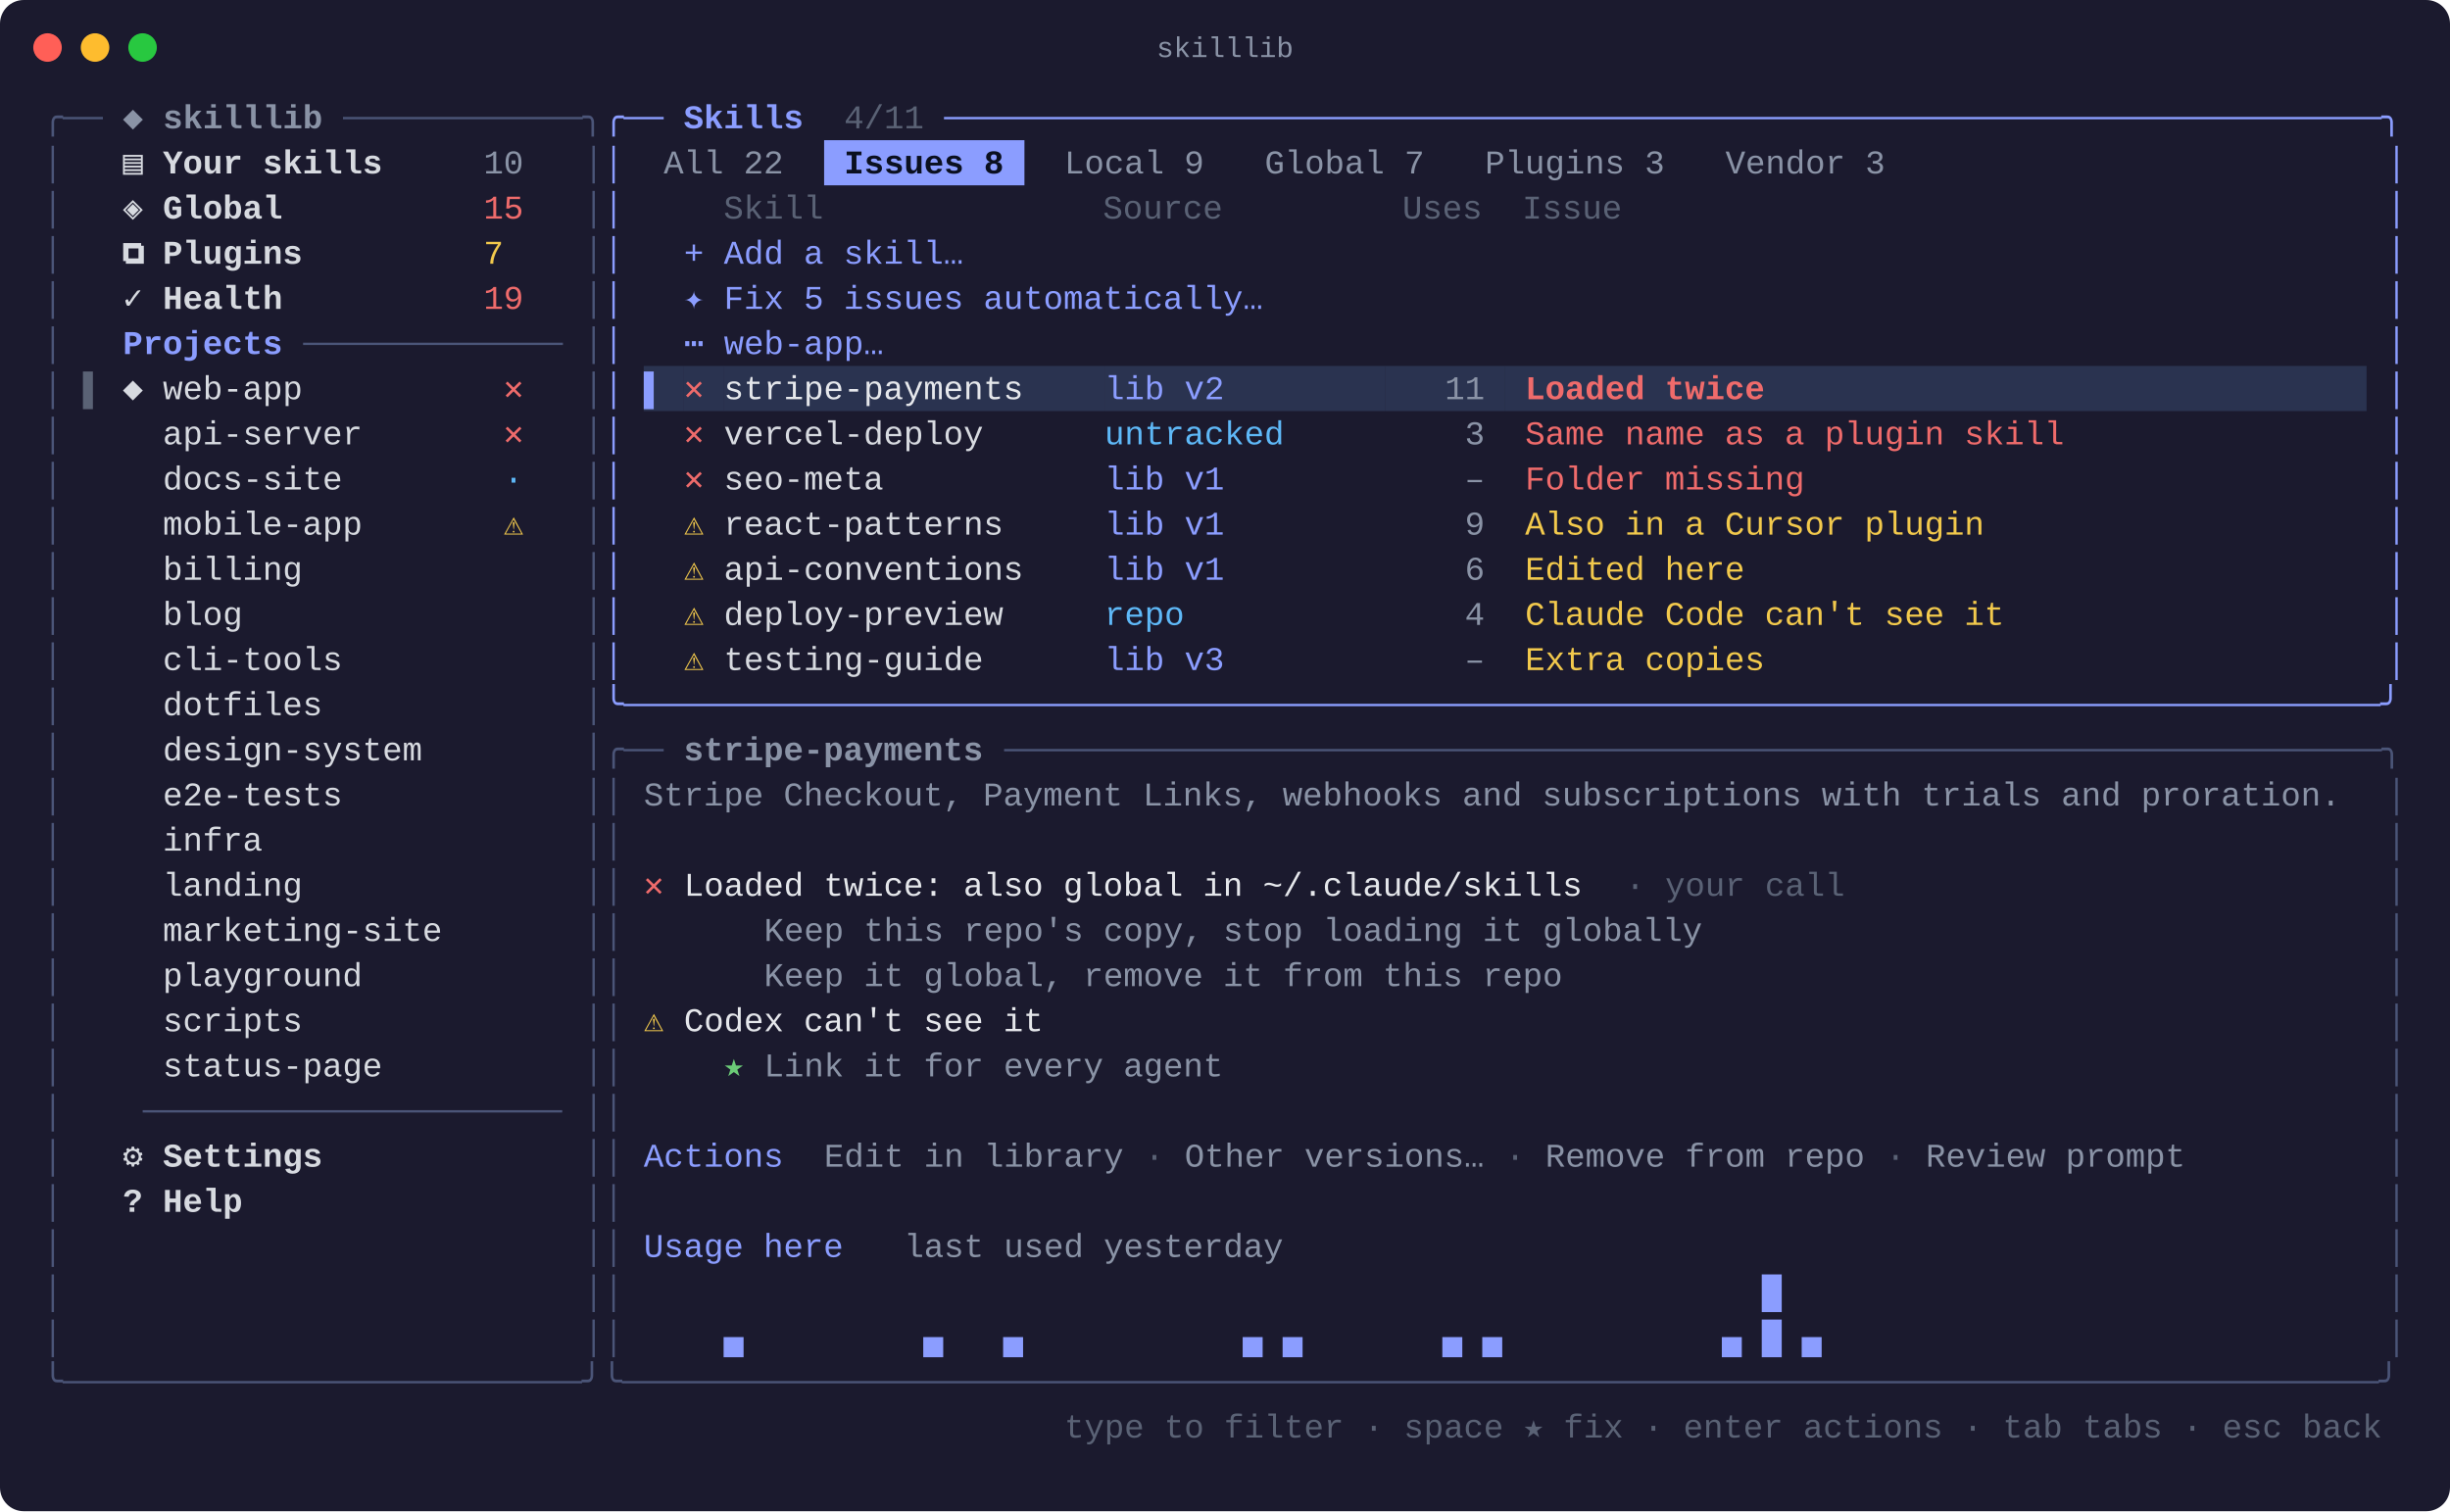
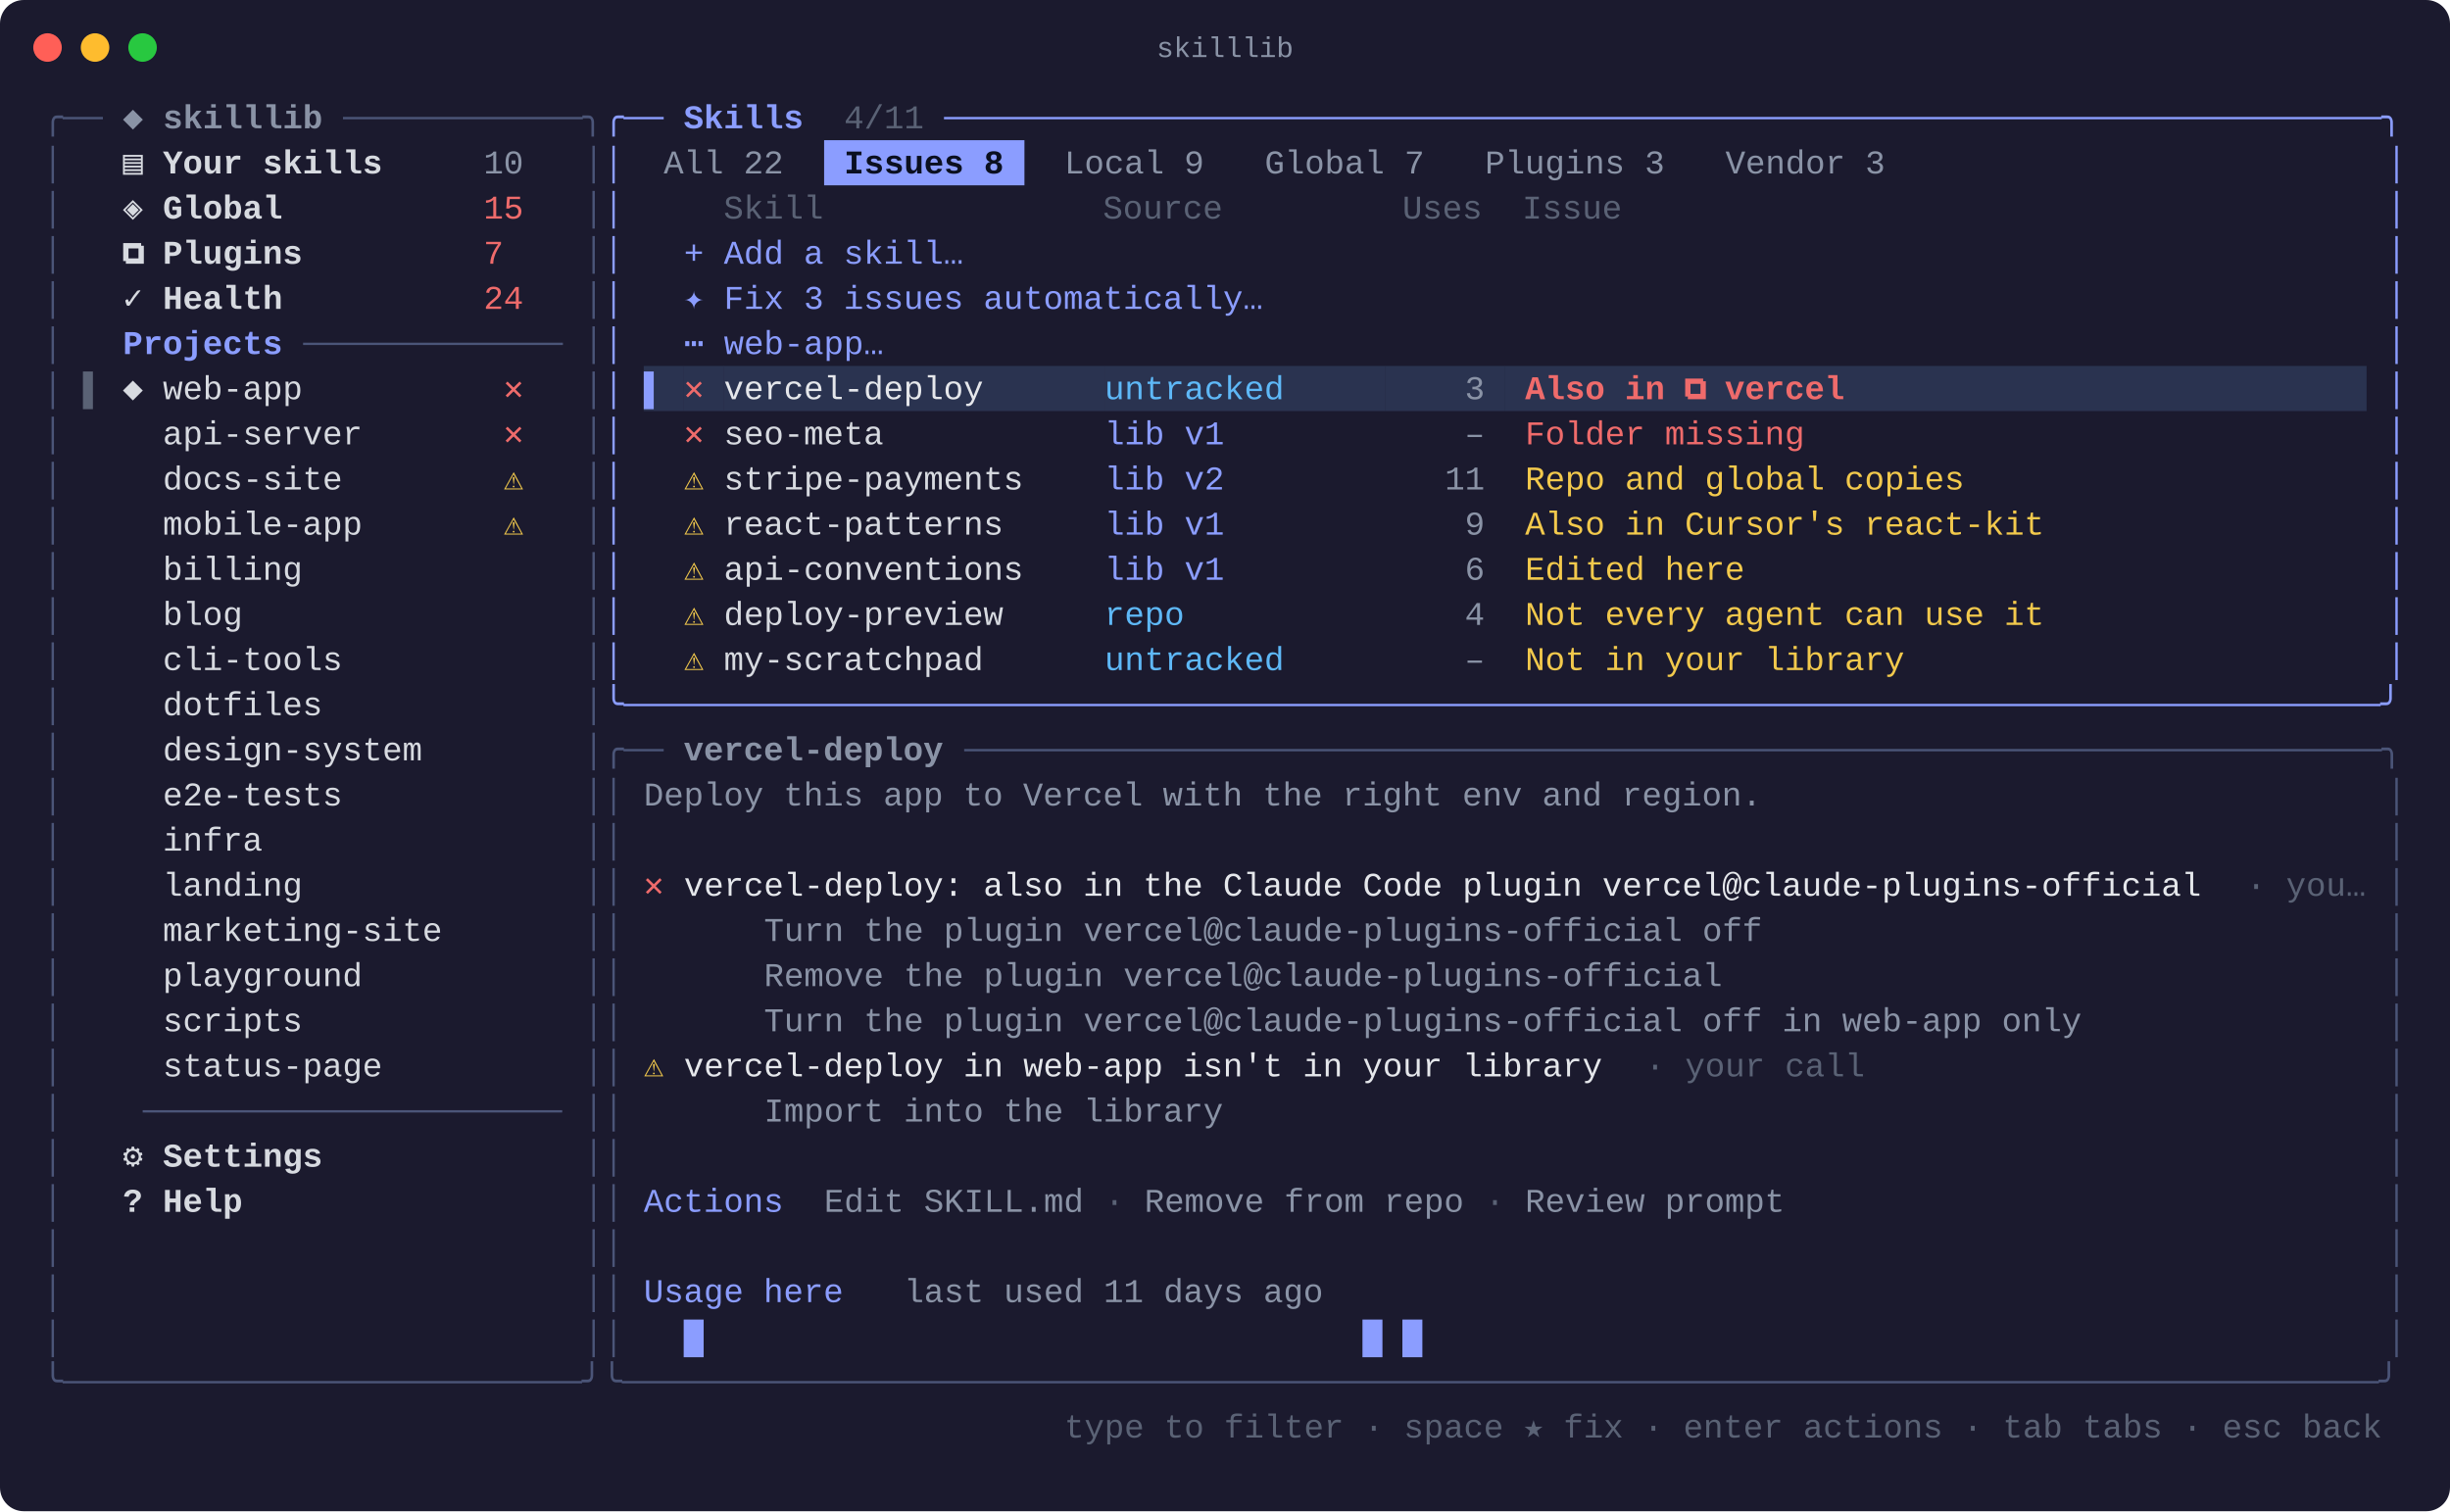
<svg xmlns="http://www.w3.org/2000/svg" width="1031" height="636" viewBox="0 0 1031 636" font-family="SFMono-Regular, Menlo, Consolas, 'Liberation Mono', monospace" font-size="14">
  <rect width="1031" height="636" rx="10" fill="#1b1a2e" />
  <circle cx="20" cy="20" r="6" fill="#ff5f57" />
  <circle cx="40" cy="20" r="6" fill="#febc2e" />
  <circle cx="60" cy="20" r="6" fill="#28c840" />
  <text x="515.5" y="24" fill="#8a93a6" font-size="12" text-anchor="middle">skilllib</text>
  <text x="18.0" y="54.0" fill="#4b5578" xml:space="preserve" textLength="25.3" lengthAdjust="spacingAndGlyphs">╭──</text>
  <text x="43.3" y="54.0" fill="#8a93a6" font-weight="bold" xml:space="preserve" textLength="101.2" lengthAdjust="spacingAndGlyphs"> ◆ skilllib </text>
  <text x="144.4" y="54.0" fill="#4b5578" xml:space="preserve" textLength="109.6" lengthAdjust="spacingAndGlyphs">────────────╮</text>
  <text x="254.0" y="54.0" fill="#8b9dff" xml:space="preserve" textLength="25.3" lengthAdjust="spacingAndGlyphs">╭──</text>
  <text x="279.3" y="54.0" fill="#8b9dff" font-weight="bold" xml:space="preserve" textLength="67.4" lengthAdjust="spacingAndGlyphs"> Skills </text>
  <text x="346.8" y="54.0" fill="#5a6275" xml:space="preserve" textLength="50.6" lengthAdjust="spacingAndGlyphs"> 4/11 </text>
  <text x="397.3" y="54.0" fill="#8b9dff" xml:space="preserve" textLength="615.4" lengthAdjust="spacingAndGlyphs">────────────────────────────────────────────────────────────────────────╮</text>
  <text x="18.0" y="73.0" fill="#4b5578" xml:space="preserve" textLength="8.4" lengthAdjust="spacingAndGlyphs">│</text>
  <text x="51.7" y="73.0" fill="#d7dae0" font-weight="bold" xml:space="preserve" textLength="151.7" lengthAdjust="spacingAndGlyphs">▤ Your skills     </text>
  <text x="203.5" y="73.0" fill="#8a93a6" xml:space="preserve" textLength="33.7" lengthAdjust="spacingAndGlyphs">10  </text>
  <text x="245.6" y="73.0" fill="#4b5578" xml:space="preserve" textLength="8.4" lengthAdjust="spacingAndGlyphs">│</text>
  <text x="254.0" y="73.0" fill="#8b9dff" xml:space="preserve" textLength="8.4" lengthAdjust="spacingAndGlyphs">│</text>
  <text x="270.9" y="73.0" fill="#8a93a6" xml:space="preserve" textLength="67.4" lengthAdjust="spacingAndGlyphs"> All 22 </text>
  <rect x="346.8" y="59.0" width="84.3" height="19" fill="#8b9dff" />
  <text x="346.8" y="73.0" fill="#0b1020" font-weight="bold" xml:space="preserve" textLength="84.3" lengthAdjust="spacingAndGlyphs"> Issues 8 </text>
  <text x="439.5" y="73.0" fill="#8a93a6" xml:space="preserve" textLength="75.9" lengthAdjust="spacingAndGlyphs"> Local 9 </text>
  <text x="523.8" y="73.0" fill="#8a93a6" xml:space="preserve" textLength="84.3" lengthAdjust="spacingAndGlyphs"> Global 7 </text>
  <text x="616.5" y="73.0" fill="#8a93a6" xml:space="preserve" textLength="92.7" lengthAdjust="spacingAndGlyphs"> Plugins 3 </text>
  <text x="717.7" y="73.0" fill="#8a93a6" xml:space="preserve" textLength="84.3" lengthAdjust="spacingAndGlyphs"> Vendor 3 </text>
  <text x="1004.3" y="73.0" fill="#8b9dff" xml:space="preserve" textLength="8.4" lengthAdjust="spacingAndGlyphs">│</text>
  <text x="18.0" y="92.0" fill="#4b5578" xml:space="preserve" textLength="8.4" lengthAdjust="spacingAndGlyphs">│</text>
  <text x="51.7" y="92.0" fill="#d7dae0" font-weight="bold" xml:space="preserve" textLength="151.7" lengthAdjust="spacingAndGlyphs">◈ Global          </text>
  <text x="203.5" y="92.0" fill="#ef6b6b" xml:space="preserve" textLength="33.7" lengthAdjust="spacingAndGlyphs">15  </text>
  <text x="245.6" y="92.0" fill="#4b5578" xml:space="preserve" textLength="8.4" lengthAdjust="spacingAndGlyphs">│</text>
  <text x="254.0" y="92.0" fill="#8b9dff" xml:space="preserve" textLength="8.4" lengthAdjust="spacingAndGlyphs">│</text>
  <text x="270.9" y="92.0" fill="#5a6275" xml:space="preserve" textLength="725.0" lengthAdjust="spacingAndGlyphs">    Skill              Source         Uses  Issue                                     </text>
  <text x="1004.3" y="92.0" fill="#8b9dff" xml:space="preserve" textLength="8.4" lengthAdjust="spacingAndGlyphs">│</text>
  <text x="18.0" y="111.0" fill="#4b5578" xml:space="preserve" textLength="8.4" lengthAdjust="spacingAndGlyphs">│</text>
  <text x="51.7" y="111.0" fill="#d7dae0" font-weight="bold" xml:space="preserve" textLength="151.7" lengthAdjust="spacingAndGlyphs">⧉ Plugins         </text>
-   <text x="203.5" y="111.0" fill="#f2c94c" xml:space="preserve" textLength="33.7" lengthAdjust="spacingAndGlyphs">7   </text>
+   <text x="203.5" y="111.0" fill="#ef6b6b" xml:space="preserve" textLength="33.7" lengthAdjust="spacingAndGlyphs">7   </text>
  <text x="245.6" y="111.0" fill="#4b5578" xml:space="preserve" textLength="8.4" lengthAdjust="spacingAndGlyphs">│</text>
  <text x="254.0" y="111.0" fill="#8b9dff" xml:space="preserve" textLength="8.4" lengthAdjust="spacingAndGlyphs">│</text>
  <text x="287.8" y="111.0" fill="#8b9dff" xml:space="preserve" textLength="708.1" lengthAdjust="spacingAndGlyphs">+ Add a skill…                                                                      </text>
  <text x="1004.3" y="111.0" fill="#8b9dff" xml:space="preserve" textLength="8.4" lengthAdjust="spacingAndGlyphs">│</text>
  <text x="18.0" y="130.0" fill="#4b5578" xml:space="preserve" textLength="8.4" lengthAdjust="spacingAndGlyphs">│</text>
  <text x="51.7" y="130.0" fill="#d7dae0" font-weight="bold" xml:space="preserve" textLength="151.7" lengthAdjust="spacingAndGlyphs">✓ Health          </text>
-   <text x="203.5" y="130.0" fill="#ef6b6b" xml:space="preserve" textLength="33.7" lengthAdjust="spacingAndGlyphs">19  </text>
+   <text x="203.5" y="130.0" fill="#ef6b6b" xml:space="preserve" textLength="33.7" lengthAdjust="spacingAndGlyphs">24  </text>
  <text x="245.6" y="130.0" fill="#4b5578" xml:space="preserve" textLength="8.4" lengthAdjust="spacingAndGlyphs">│</text>
  <text x="254.0" y="130.0" fill="#8b9dff" xml:space="preserve" textLength="8.4" lengthAdjust="spacingAndGlyphs">│</text>
-   <text x="287.8" y="130.0" fill="#8b9dff" xml:space="preserve" textLength="708.1" lengthAdjust="spacingAndGlyphs">✦ Fix 5 issues automatically…                                                       </text>
+   <text x="287.8" y="130.0" fill="#8b9dff" xml:space="preserve" textLength="708.1" lengthAdjust="spacingAndGlyphs">✦ Fix 3 issues automatically…                                                       </text>
  <text x="1004.3" y="130.0" fill="#8b9dff" xml:space="preserve" textLength="8.4" lengthAdjust="spacingAndGlyphs">│</text>
  <text x="18.0" y="149.0" fill="#4b5578" xml:space="preserve" textLength="8.4" lengthAdjust="spacingAndGlyphs">│</text>
  <text x="34.9" y="149.0" fill="#8b9dff" font-weight="bold" xml:space="preserve" textLength="92.7" lengthAdjust="spacingAndGlyphs">  Projects </text>
  <text x="127.6" y="149.0" fill="#4b5578" xml:space="preserve" textLength="109.6" lengthAdjust="spacingAndGlyphs">─────────────</text>
  <text x="245.6" y="149.0" fill="#4b5578" xml:space="preserve" textLength="8.4" lengthAdjust="spacingAndGlyphs">│</text>
  <text x="254.0" y="149.0" fill="#8b9dff" xml:space="preserve" textLength="8.4" lengthAdjust="spacingAndGlyphs">│</text>
  <text x="287.8" y="149.0" fill="#8b9dff" xml:space="preserve" textLength="708.1" lengthAdjust="spacingAndGlyphs">⋯ web-app…                                                                          </text>
  <text x="1004.3" y="149.0" fill="#8b9dff" xml:space="preserve" textLength="8.4" lengthAdjust="spacingAndGlyphs">│</text>
  <text x="18.0" y="168.0" fill="#4b5578" xml:space="preserve" textLength="8.4" lengthAdjust="spacingAndGlyphs">│</text>
  <text x="34.9" y="168.0" fill="#5a6275" xml:space="preserve" textLength="16.9" lengthAdjust="spacingAndGlyphs">▌ </text>
  <text x="51.7" y="168.0" fill="#d7dae0" xml:space="preserve" textLength="160.2" lengthAdjust="spacingAndGlyphs">◆ web-app          </text>
  <text x="211.9" y="168.0" fill="#ef6b6b" xml:space="preserve" textLength="25.3" lengthAdjust="spacingAndGlyphs">✕  </text>
  <text x="245.6" y="168.0" fill="#4b5578" xml:space="preserve" textLength="8.4" lengthAdjust="spacingAndGlyphs">│</text>
  <text x="254.0" y="168.0" fill="#8b9dff" xml:space="preserve" textLength="8.4" lengthAdjust="spacingAndGlyphs">│</text>
  <rect x="270.9" y="154.0" width="16.9" height="19" fill="#2a3350" />
  <text x="270.9" y="168.0" fill="#8b9dff" xml:space="preserve" textLength="16.9" lengthAdjust="spacingAndGlyphs">▌ </text>
  <rect x="287.8" y="154.0" width="16.9" height="19" fill="#2a3350" />
  <text x="287.8" y="168.0" fill="#ef6b6b" xml:space="preserve" textLength="16.9" lengthAdjust="spacingAndGlyphs">✕ </text>
  <rect x="304.6" y="154.0" width="160.2" height="19" fill="#2a3350" />
-   <text x="304.6" y="168.0" fill="#e5e7eb" xml:space="preserve" textLength="160.2" lengthAdjust="spacingAndGlyphs">stripe-payments    </text>
+   <text x="304.6" y="168.0" fill="#e5e7eb" xml:space="preserve" textLength="160.2" lengthAdjust="spacingAndGlyphs">vercel-deploy      </text>
  <rect x="464.8" y="154.0" width="118.0" height="19" fill="#2a3350" />
-   <text x="464.8" y="168.0" fill="#8b9dff" xml:space="preserve" textLength="118.0" lengthAdjust="spacingAndGlyphs">lib v2        </text>
+   <text x="464.8" y="168.0" fill="#5eb8f7" xml:space="preserve" textLength="118.0" lengthAdjust="spacingAndGlyphs">untracked     </text>
  <rect x="582.8" y="154.0" width="50.6" height="19" fill="#2a3350" />
-   <text x="582.8" y="168.0" fill="#8a93a6" xml:space="preserve" textLength="50.6" lengthAdjust="spacingAndGlyphs">   11 </text>
+   <text x="582.8" y="168.0" fill="#8a93a6" xml:space="preserve" textLength="50.6" lengthAdjust="spacingAndGlyphs">    3 </text>
  <rect x="633.4" y="154.0" width="362.5" height="19" fill="#2a3350" />
-   <text x="633.4" y="168.0" fill="#ef6b6b" font-weight="bold" xml:space="preserve" textLength="362.5" lengthAdjust="spacingAndGlyphs"> Loaded twice                              </text>
+   <text x="633.4" y="168.0" fill="#ef6b6b" font-weight="bold" xml:space="preserve" textLength="362.5" lengthAdjust="spacingAndGlyphs"> Also in ⧉ vercel                          </text>
  <text x="1004.3" y="168.0" fill="#8b9dff" xml:space="preserve" textLength="8.4" lengthAdjust="spacingAndGlyphs">│</text>
  <text x="18.0" y="187.0" fill="#4b5578" xml:space="preserve" textLength="8.4" lengthAdjust="spacingAndGlyphs">│</text>
  <text x="51.7" y="187.0" fill="#d7dae0" xml:space="preserve" textLength="160.2" lengthAdjust="spacingAndGlyphs">  api-server       </text>
  <text x="211.9" y="187.0" fill="#ef6b6b" xml:space="preserve" textLength="25.3" lengthAdjust="spacingAndGlyphs">✕  </text>
  <text x="245.6" y="187.0" fill="#4b5578" xml:space="preserve" textLength="8.4" lengthAdjust="spacingAndGlyphs">│</text>
  <text x="254.0" y="187.0" fill="#8b9dff" xml:space="preserve" textLength="8.4" lengthAdjust="spacingAndGlyphs">│</text>
  <text x="287.8" y="187.0" fill="#ef6b6b" xml:space="preserve" textLength="16.9" lengthAdjust="spacingAndGlyphs">✕ </text>
-   <text x="304.6" y="187.0" fill="#d7dae0" xml:space="preserve" textLength="160.2" lengthAdjust="spacingAndGlyphs">vercel-deploy      </text>
-   <text x="464.8" y="187.0" fill="#5eb8f7" xml:space="preserve" textLength="118.0" lengthAdjust="spacingAndGlyphs">untracked     </text>
-   <text x="582.8" y="187.0" fill="#8a93a6" xml:space="preserve" textLength="50.6" lengthAdjust="spacingAndGlyphs">    3 </text>
-   <text x="633.4" y="187.0" fill="#ef6b6b" xml:space="preserve" textLength="362.5" lengthAdjust="spacingAndGlyphs"> Same name as a plugin skill               </text>
+   <text x="304.6" y="187.0" fill="#d7dae0" xml:space="preserve" textLength="160.2" lengthAdjust="spacingAndGlyphs">seo-meta           </text>
+   <text x="464.8" y="187.0" fill="#8b9dff" xml:space="preserve" textLength="118.0" lengthAdjust="spacingAndGlyphs">lib v1        </text>
+   <text x="582.8" y="187.0" fill="#8a93a6" xml:space="preserve" textLength="50.6" lengthAdjust="spacingAndGlyphs">    – </text>
+   <text x="633.4" y="187.0" fill="#ef6b6b" xml:space="preserve" textLength="362.5" lengthAdjust="spacingAndGlyphs"> Folder missing                            </text>
  <text x="1004.3" y="187.0" fill="#8b9dff" xml:space="preserve" textLength="8.4" lengthAdjust="spacingAndGlyphs">│</text>
  <text x="18.0" y="206.0" fill="#4b5578" xml:space="preserve" textLength="8.4" lengthAdjust="spacingAndGlyphs">│</text>
  <text x="51.7" y="206.0" fill="#d7dae0" xml:space="preserve" textLength="160.2" lengthAdjust="spacingAndGlyphs">  docs-site        </text>
-   <text x="211.9" y="206.0" fill="#5eb8f7" xml:space="preserve" textLength="25.3" lengthAdjust="spacingAndGlyphs">·  </text>
+   <text x="211.9" y="206.0" fill="#f2c94c" xml:space="preserve" textLength="25.3" lengthAdjust="spacingAndGlyphs">⚠  </text>
  <text x="245.6" y="206.0" fill="#4b5578" xml:space="preserve" textLength="8.4" lengthAdjust="spacingAndGlyphs">│</text>
  <text x="254.0" y="206.0" fill="#8b9dff" xml:space="preserve" textLength="8.4" lengthAdjust="spacingAndGlyphs">│</text>
-   <text x="287.8" y="206.0" fill="#ef6b6b" xml:space="preserve" textLength="16.9" lengthAdjust="spacingAndGlyphs">✕ </text>
-   <text x="304.6" y="206.0" fill="#d7dae0" xml:space="preserve" textLength="160.2" lengthAdjust="spacingAndGlyphs">seo-meta           </text>
-   <text x="464.8" y="206.0" fill="#8b9dff" xml:space="preserve" textLength="118.0" lengthAdjust="spacingAndGlyphs">lib v1        </text>
-   <text x="582.8" y="206.0" fill="#8a93a6" xml:space="preserve" textLength="50.6" lengthAdjust="spacingAndGlyphs">    – </text>
-   <text x="633.4" y="206.0" fill="#ef6b6b" xml:space="preserve" textLength="362.5" lengthAdjust="spacingAndGlyphs"> Folder missing                            </text>
+   <text x="287.8" y="206.0" fill="#f2c94c" xml:space="preserve" textLength="16.9" lengthAdjust="spacingAndGlyphs">⚠ </text>
+   <text x="304.6" y="206.0" fill="#d7dae0" xml:space="preserve" textLength="160.2" lengthAdjust="spacingAndGlyphs">stripe-payments    </text>
+   <text x="464.8" y="206.0" fill="#8b9dff" xml:space="preserve" textLength="118.0" lengthAdjust="spacingAndGlyphs">lib v2        </text>
+   <text x="582.8" y="206.0" fill="#8a93a6" xml:space="preserve" textLength="50.6" lengthAdjust="spacingAndGlyphs">   11 </text>
+   <text x="633.4" y="206.0" fill="#f2c94c" xml:space="preserve" textLength="362.5" lengthAdjust="spacingAndGlyphs"> Repo and global copies                    </text>
  <text x="1004.3" y="206.0" fill="#8b9dff" xml:space="preserve" textLength="8.4" lengthAdjust="spacingAndGlyphs">│</text>
  <text x="18.0" y="225.0" fill="#4b5578" xml:space="preserve" textLength="8.4" lengthAdjust="spacingAndGlyphs">│</text>
  <text x="51.7" y="225.0" fill="#d7dae0" xml:space="preserve" textLength="160.2" lengthAdjust="spacingAndGlyphs">  mobile-app       </text>
  <text x="211.9" y="225.0" fill="#f2c94c" xml:space="preserve" textLength="25.3" lengthAdjust="spacingAndGlyphs">⚠  </text>
  <text x="245.6" y="225.0" fill="#4b5578" xml:space="preserve" textLength="8.4" lengthAdjust="spacingAndGlyphs">│</text>
  <text x="254.0" y="225.0" fill="#8b9dff" xml:space="preserve" textLength="8.4" lengthAdjust="spacingAndGlyphs">│</text>
  <text x="287.8" y="225.0" fill="#f2c94c" xml:space="preserve" textLength="16.9" lengthAdjust="spacingAndGlyphs">⚠ </text>
  <text x="304.6" y="225.0" fill="#d7dae0" xml:space="preserve" textLength="160.2" lengthAdjust="spacingAndGlyphs">react-patterns     </text>
  <text x="464.8" y="225.0" fill="#8b9dff" xml:space="preserve" textLength="118.0" lengthAdjust="spacingAndGlyphs">lib v1        </text>
  <text x="582.8" y="225.0" fill="#8a93a6" xml:space="preserve" textLength="50.6" lengthAdjust="spacingAndGlyphs">    9 </text>
-   <text x="633.4" y="225.0" fill="#f2c94c" xml:space="preserve" textLength="362.5" lengthAdjust="spacingAndGlyphs"> Also in a Cursor plugin                   </text>
+   <text x="633.4" y="225.0" fill="#f2c94c" xml:space="preserve" textLength="362.5" lengthAdjust="spacingAndGlyphs"> Also in Cursor's react-kit                </text>
  <text x="1004.3" y="225.0" fill="#8b9dff" xml:space="preserve" textLength="8.4" lengthAdjust="spacingAndGlyphs">│</text>
  <text x="18.0" y="244.0" fill="#4b5578" xml:space="preserve" textLength="8.4" lengthAdjust="spacingAndGlyphs">│</text>
  <text x="51.7" y="244.0" fill="#d7dae0" xml:space="preserve" textLength="193.9" lengthAdjust="spacingAndGlyphs">  billing              </text>
  <text x="245.6" y="244.0" fill="#4b5578" xml:space="preserve" textLength="8.4" lengthAdjust="spacingAndGlyphs">│</text>
  <text x="254.0" y="244.0" fill="#8b9dff" xml:space="preserve" textLength="8.4" lengthAdjust="spacingAndGlyphs">│</text>
  <text x="287.8" y="244.0" fill="#f2c94c" xml:space="preserve" textLength="16.9" lengthAdjust="spacingAndGlyphs">⚠ </text>
  <text x="304.6" y="244.0" fill="#d7dae0" xml:space="preserve" textLength="160.2" lengthAdjust="spacingAndGlyphs">api-conventions    </text>
  <text x="464.8" y="244.0" fill="#8b9dff" xml:space="preserve" textLength="118.0" lengthAdjust="spacingAndGlyphs">lib v1        </text>
  <text x="582.8" y="244.0" fill="#8a93a6" xml:space="preserve" textLength="50.6" lengthAdjust="spacingAndGlyphs">    6 </text>
  <text x="633.4" y="244.0" fill="#f2c94c" xml:space="preserve" textLength="362.5" lengthAdjust="spacingAndGlyphs"> Edited here                               </text>
  <text x="1004.3" y="244.0" fill="#8b9dff" xml:space="preserve" textLength="8.4" lengthAdjust="spacingAndGlyphs">│</text>
  <text x="18.0" y="263.0" fill="#4b5578" xml:space="preserve" textLength="8.4" lengthAdjust="spacingAndGlyphs">│</text>
  <text x="51.7" y="263.0" fill="#d7dae0" xml:space="preserve" textLength="193.9" lengthAdjust="spacingAndGlyphs">  blog                 </text>
  <text x="245.6" y="263.0" fill="#4b5578" xml:space="preserve" textLength="8.4" lengthAdjust="spacingAndGlyphs">│</text>
  <text x="254.0" y="263.0" fill="#8b9dff" xml:space="preserve" textLength="8.4" lengthAdjust="spacingAndGlyphs">│</text>
  <text x="287.8" y="263.0" fill="#f2c94c" xml:space="preserve" textLength="16.9" lengthAdjust="spacingAndGlyphs">⚠ </text>
  <text x="304.6" y="263.0" fill="#d7dae0" xml:space="preserve" textLength="160.2" lengthAdjust="spacingAndGlyphs">deploy-preview     </text>
  <text x="464.8" y="263.0" fill="#5eb8f7" xml:space="preserve" textLength="118.0" lengthAdjust="spacingAndGlyphs">repo          </text>
  <text x="582.8" y="263.0" fill="#8a93a6" xml:space="preserve" textLength="50.6" lengthAdjust="spacingAndGlyphs">    4 </text>
-   <text x="633.4" y="263.0" fill="#f2c94c" xml:space="preserve" textLength="362.5" lengthAdjust="spacingAndGlyphs"> Claude Code can't see it                  </text>
+   <text x="633.4" y="263.0" fill="#f2c94c" xml:space="preserve" textLength="362.5" lengthAdjust="spacingAndGlyphs"> Not every agent can use it                </text>
  <text x="1004.3" y="263.0" fill="#8b9dff" xml:space="preserve" textLength="8.4" lengthAdjust="spacingAndGlyphs">│</text>
  <text x="18.0" y="282.0" fill="#4b5578" xml:space="preserve" textLength="8.4" lengthAdjust="spacingAndGlyphs">│</text>
  <text x="51.7" y="282.0" fill="#d7dae0" xml:space="preserve" textLength="193.9" lengthAdjust="spacingAndGlyphs">  cli-tools            </text>
  <text x="245.6" y="282.0" fill="#4b5578" xml:space="preserve" textLength="8.4" lengthAdjust="spacingAndGlyphs">│</text>
  <text x="254.0" y="282.0" fill="#8b9dff" xml:space="preserve" textLength="8.4" lengthAdjust="spacingAndGlyphs">│</text>
  <text x="287.8" y="282.0" fill="#f2c94c" xml:space="preserve" textLength="16.9" lengthAdjust="spacingAndGlyphs">⚠ </text>
-   <text x="304.6" y="282.0" fill="#d7dae0" xml:space="preserve" textLength="160.2" lengthAdjust="spacingAndGlyphs">testing-guide      </text>
-   <text x="464.8" y="282.0" fill="#8b9dff" xml:space="preserve" textLength="118.0" lengthAdjust="spacingAndGlyphs">lib v3        </text>
+   <text x="304.6" y="282.0" fill="#d7dae0" xml:space="preserve" textLength="160.2" lengthAdjust="spacingAndGlyphs">my-scratchpad      </text>
+   <text x="464.8" y="282.0" fill="#5eb8f7" xml:space="preserve" textLength="118.0" lengthAdjust="spacingAndGlyphs">untracked     </text>
  <text x="582.8" y="282.0" fill="#8a93a6" xml:space="preserve" textLength="50.6" lengthAdjust="spacingAndGlyphs">    – </text>
-   <text x="633.4" y="282.0" fill="#f2c94c" xml:space="preserve" textLength="362.5" lengthAdjust="spacingAndGlyphs"> Extra copies                              </text>
+   <text x="633.4" y="282.0" fill="#f2c94c" xml:space="preserve" textLength="362.5" lengthAdjust="spacingAndGlyphs"> Not in your library                       </text>
  <text x="1004.3" y="282.0" fill="#8b9dff" xml:space="preserve" textLength="8.4" lengthAdjust="spacingAndGlyphs">│</text>
  <text x="18.0" y="301.0" fill="#4b5578" xml:space="preserve" textLength="8.4" lengthAdjust="spacingAndGlyphs">│</text>
  <text x="51.7" y="301.0" fill="#d7dae0" xml:space="preserve" textLength="193.9" lengthAdjust="spacingAndGlyphs">  dotfiles             </text>
  <text x="245.6" y="301.0" fill="#4b5578" xml:space="preserve" textLength="8.4" lengthAdjust="spacingAndGlyphs">│</text>
  <text x="254.0" y="301.0" fill="#8b9dff" xml:space="preserve" textLength="758.7" lengthAdjust="spacingAndGlyphs">╰────────────────────────────────────────────────────────────────────────────────────────╯</text>
  <text x="18.0" y="320.0" fill="#4b5578" xml:space="preserve" textLength="8.4" lengthAdjust="spacingAndGlyphs">│</text>
  <text x="51.7" y="320.0" fill="#d7dae0" xml:space="preserve" textLength="193.9" lengthAdjust="spacingAndGlyphs">  design-system        </text>
  <text x="245.6" y="320.0" fill="#4b5578" xml:space="preserve" textLength="33.7" lengthAdjust="spacingAndGlyphs">│╭──</text>
-   <text x="279.3" y="320.0" fill="#8a93a6" font-weight="bold" xml:space="preserve" textLength="143.3" lengthAdjust="spacingAndGlyphs"> stripe-payments </text>
-   <text x="422.6" y="320.0" fill="#4b5578" xml:space="preserve" textLength="590.1" lengthAdjust="spacingAndGlyphs">─────────────────────────────────────────────────────────────────────╮</text>
+   <text x="279.3" y="320.0" fill="#8a93a6" font-weight="bold" xml:space="preserve" textLength="126.4" lengthAdjust="spacingAndGlyphs"> vercel-deploy </text>
+   <text x="405.8" y="320.0" fill="#4b5578" xml:space="preserve" textLength="607.0" lengthAdjust="spacingAndGlyphs">───────────────────────────────────────────────────────────────────────╮</text>
  <text x="18.0" y="339.0" fill="#4b5578" xml:space="preserve" textLength="8.4" lengthAdjust="spacingAndGlyphs">│</text>
  <text x="51.7" y="339.0" fill="#d7dae0" xml:space="preserve" textLength="193.9" lengthAdjust="spacingAndGlyphs">  e2e-tests            </text>
  <text x="245.6" y="339.0" fill="#4b5578" xml:space="preserve" textLength="16.9" lengthAdjust="spacingAndGlyphs">││</text>
-   <text x="270.9" y="339.0" fill="#8a93a6" xml:space="preserve" textLength="716.5" lengthAdjust="spacingAndGlyphs">Stripe Checkout, Payment Links, webhooks and subscriptions with trials and proration.</text>
+   <text x="270.9" y="339.0" fill="#8a93a6" xml:space="preserve" textLength="472.1" lengthAdjust="spacingAndGlyphs">Deploy this app to Vercel with the right env and region.</text>
  <text x="1004.3" y="339.0" fill="#4b5578" xml:space="preserve" textLength="8.4" lengthAdjust="spacingAndGlyphs">│</text>
  <text x="18.0" y="358.0" fill="#4b5578" xml:space="preserve" textLength="8.4" lengthAdjust="spacingAndGlyphs">│</text>
  <text x="51.7" y="358.0" fill="#d7dae0" xml:space="preserve" textLength="193.9" lengthAdjust="spacingAndGlyphs">  infra                </text>
  <text x="245.6" y="358.0" fill="#4b5578" xml:space="preserve" textLength="16.9" lengthAdjust="spacingAndGlyphs">││</text>
  <text x="1004.3" y="358.0" fill="#4b5578" xml:space="preserve" textLength="8.4" lengthAdjust="spacingAndGlyphs">│</text>
  <text x="18.0" y="377.0" fill="#4b5578" xml:space="preserve" textLength="8.4" lengthAdjust="spacingAndGlyphs">│</text>
  <text x="51.7" y="377.0" fill="#d7dae0" xml:space="preserve" textLength="193.9" lengthAdjust="spacingAndGlyphs">  landing              </text>
  <text x="245.6" y="377.0" fill="#4b5578" xml:space="preserve" textLength="16.9" lengthAdjust="spacingAndGlyphs">││</text>
  <text x="270.9" y="377.0" fill="#ef6b6b" xml:space="preserve" textLength="16.9" lengthAdjust="spacingAndGlyphs">✕ </text>
-   <text x="287.8" y="377.0" fill="#e5e7eb" xml:space="preserve" textLength="379.3" lengthAdjust="spacingAndGlyphs">Loaded twice: also global in ~/.claude/skills</text>
-   <text x="667.1" y="377.0" fill="#5a6275" xml:space="preserve" textLength="109.6" lengthAdjust="spacingAndGlyphs">  · your call</text>
+   <text x="287.8" y="377.0" fill="#e5e7eb" xml:space="preserve" textLength="640.7" lengthAdjust="spacingAndGlyphs">vercel-deploy: also in the Claude Code plugin vercel@claude-plugins-official</text>
+   <text x="928.4" y="377.0" fill="#5a6275" xml:space="preserve" textLength="67.4" lengthAdjust="spacingAndGlyphs">  · you…</text>
  <text x="1004.3" y="377.0" fill="#4b5578" xml:space="preserve" textLength="8.4" lengthAdjust="spacingAndGlyphs">│</text>
  <text x="18.0" y="396.0" fill="#4b5578" xml:space="preserve" textLength="8.4" lengthAdjust="spacingAndGlyphs">│</text>
  <text x="51.7" y="396.0" fill="#d7dae0" xml:space="preserve" textLength="193.9" lengthAdjust="spacingAndGlyphs">  marketing-site       </text>
  <text x="245.6" y="396.0" fill="#4b5578" xml:space="preserve" textLength="16.9" lengthAdjust="spacingAndGlyphs">││</text>
-   <text x="321.5" y="396.0" fill="#8a93a6" xml:space="preserve" textLength="396.2" lengthAdjust="spacingAndGlyphs">Keep this repo's copy, stop loading it globally</text>
+   <text x="321.5" y="396.0" fill="#8a93a6" xml:space="preserve" textLength="421.5" lengthAdjust="spacingAndGlyphs">Turn the plugin vercel@claude-plugins-official off</text>
  <text x="1004.3" y="396.0" fill="#4b5578" xml:space="preserve" textLength="8.4" lengthAdjust="spacingAndGlyphs">│</text>
  <text x="18.0" y="415.0" fill="#4b5578" xml:space="preserve" textLength="8.4" lengthAdjust="spacingAndGlyphs">│</text>
  <text x="51.7" y="415.0" fill="#d7dae0" xml:space="preserve" textLength="193.9" lengthAdjust="spacingAndGlyphs">  playground           </text>
  <text x="245.6" y="415.0" fill="#4b5578" xml:space="preserve" textLength="16.9" lengthAdjust="spacingAndGlyphs">││</text>
-   <text x="321.5" y="415.0" fill="#8a93a6" xml:space="preserve" textLength="337.2" lengthAdjust="spacingAndGlyphs">Keep it global, remove it from this repo</text>
+   <text x="321.5" y="415.0" fill="#8a93a6" xml:space="preserve" textLength="404.6" lengthAdjust="spacingAndGlyphs">Remove the plugin vercel@claude-plugins-official</text>
  <text x="1004.3" y="415.0" fill="#4b5578" xml:space="preserve" textLength="8.4" lengthAdjust="spacingAndGlyphs">│</text>
  <text x="18.0" y="434.0" fill="#4b5578" xml:space="preserve" textLength="8.4" lengthAdjust="spacingAndGlyphs">│</text>
  <text x="51.7" y="434.0" fill="#d7dae0" xml:space="preserve" textLength="193.9" lengthAdjust="spacingAndGlyphs">  scripts              </text>
  <text x="245.6" y="434.0" fill="#4b5578" xml:space="preserve" textLength="16.9" lengthAdjust="spacingAndGlyphs">││</text>
-   <text x="270.9" y="434.0" fill="#f2c94c" xml:space="preserve" textLength="16.9" lengthAdjust="spacingAndGlyphs">⚠ </text>
-   <text x="287.8" y="434.0" fill="#e5e7eb" xml:space="preserve" textLength="151.7" lengthAdjust="spacingAndGlyphs">Codex can't see it</text>
+   <text x="321.5" y="434.0" fill="#8a93a6" xml:space="preserve" textLength="556.4" lengthAdjust="spacingAndGlyphs">Turn the plugin vercel@claude-plugins-official off in web-app only</text>
  <text x="1004.3" y="434.0" fill="#4b5578" xml:space="preserve" textLength="8.4" lengthAdjust="spacingAndGlyphs">│</text>
  <text x="18.0" y="453.0" fill="#4b5578" xml:space="preserve" textLength="8.4" lengthAdjust="spacingAndGlyphs">│</text>
  <text x="51.7" y="453.0" fill="#d7dae0" xml:space="preserve" textLength="193.9" lengthAdjust="spacingAndGlyphs">  status-page          </text>
  <text x="245.6" y="453.0" fill="#4b5578" xml:space="preserve" textLength="16.9" lengthAdjust="spacingAndGlyphs">││</text>
-   <text x="304.6" y="453.0" fill="#6bcb77" xml:space="preserve" textLength="16.9" lengthAdjust="spacingAndGlyphs">★ </text>
-   <text x="321.5" y="453.0" fill="#8a93a6" xml:space="preserve" textLength="193.9" lengthAdjust="spacingAndGlyphs">Link it for every agent</text>
+   <text x="270.9" y="453.0" fill="#f2c94c" xml:space="preserve" textLength="16.9" lengthAdjust="spacingAndGlyphs">⚠ </text>
+   <text x="287.8" y="453.0" fill="#e5e7eb" xml:space="preserve" textLength="387.8" lengthAdjust="spacingAndGlyphs">vercel-deploy in web-app isn't in your library</text>
+   <text x="675.5" y="453.0" fill="#5a6275" xml:space="preserve" textLength="109.6" lengthAdjust="spacingAndGlyphs">  · your call</text>
  <text x="1004.3" y="453.0" fill="#4b5578" xml:space="preserve" textLength="8.4" lengthAdjust="spacingAndGlyphs">│</text>
  <text x="18.0" y="472.0" fill="#4b5578" xml:space="preserve" textLength="8.4" lengthAdjust="spacingAndGlyphs">│</text>
  <text x="60.1" y="472.0" fill="#4b5578" xml:space="preserve" textLength="177.0" lengthAdjust="spacingAndGlyphs">─────────────────────</text>
  <text x="245.6" y="472.0" fill="#4b5578" xml:space="preserve" textLength="16.9" lengthAdjust="spacingAndGlyphs">││</text>
+   <text x="321.5" y="472.0" fill="#8a93a6" xml:space="preserve" textLength="193.9" lengthAdjust="spacingAndGlyphs">Import into the library</text>
  <text x="1004.3" y="472.0" fill="#4b5578" xml:space="preserve" textLength="8.4" lengthAdjust="spacingAndGlyphs">│</text>
  <text x="18.0" y="491.0" fill="#4b5578" xml:space="preserve" textLength="8.4" lengthAdjust="spacingAndGlyphs">│</text>
  <text x="51.7" y="491.0" fill="#d7dae0" font-weight="bold" xml:space="preserve" textLength="185.5" lengthAdjust="spacingAndGlyphs">⚙ Settings            </text>
  <text x="245.6" y="491.0" fill="#4b5578" xml:space="preserve" textLength="16.9" lengthAdjust="spacingAndGlyphs">││</text>
-   <text x="270.9" y="491.0" fill="#8b9dff" xml:space="preserve" textLength="75.9" lengthAdjust="spacingAndGlyphs">Actions  </text>
-   <text x="346.8" y="491.0" fill="#8a93a6" xml:space="preserve" textLength="126.4" lengthAdjust="spacingAndGlyphs">Edit in library</text>
-   <text x="473.2" y="491.0" fill="#5a6275" xml:space="preserve" textLength="25.3" lengthAdjust="spacingAndGlyphs"> · </text>
-   <text x="498.5" y="491.0" fill="#8a93a6" xml:space="preserve" textLength="126.4" lengthAdjust="spacingAndGlyphs">Other versions…</text>
-   <text x="625.0" y="491.0" fill="#5a6275" xml:space="preserve" textLength="25.3" lengthAdjust="spacingAndGlyphs"> · </text>
-   <text x="650.3" y="491.0" fill="#8a93a6" xml:space="preserve" textLength="134.9" lengthAdjust="spacingAndGlyphs">Remove from repo</text>
-   <text x="785.1" y="491.0" fill="#5a6275" xml:space="preserve" textLength="25.3" lengthAdjust="spacingAndGlyphs"> · </text>
-   <text x="810.4" y="491.0" fill="#8a93a6" xml:space="preserve" textLength="109.6" lengthAdjust="spacingAndGlyphs">Review prompt</text>
  <text x="1004.3" y="491.0" fill="#4b5578" xml:space="preserve" textLength="8.4" lengthAdjust="spacingAndGlyphs">│</text>
  <text x="18.0" y="510.0" fill="#4b5578" xml:space="preserve" textLength="8.4" lengthAdjust="spacingAndGlyphs">│</text>
  <text x="51.7" y="510.0" fill="#d7dae0" font-weight="bold" xml:space="preserve" textLength="185.5" lengthAdjust="spacingAndGlyphs">? Help                </text>
  <text x="245.6" y="510.0" fill="#4b5578" xml:space="preserve" textLength="16.9" lengthAdjust="spacingAndGlyphs">││</text>
+   <text x="270.9" y="510.0" fill="#8b9dff" xml:space="preserve" textLength="75.9" lengthAdjust="spacingAndGlyphs">Actions  </text>
+   <text x="346.8" y="510.0" fill="#8a93a6" xml:space="preserve" textLength="109.6" lengthAdjust="spacingAndGlyphs">Edit SKILL.md</text>
+   <text x="456.4" y="510.0" fill="#5a6275" xml:space="preserve" textLength="25.3" lengthAdjust="spacingAndGlyphs"> · </text>
+   <text x="481.6" y="510.0" fill="#8a93a6" xml:space="preserve" textLength="134.9" lengthAdjust="spacingAndGlyphs">Remove from repo</text>
+   <text x="616.5" y="510.0" fill="#5a6275" xml:space="preserve" textLength="25.3" lengthAdjust="spacingAndGlyphs"> · </text>
+   <text x="641.8" y="510.0" fill="#8a93a6" xml:space="preserve" textLength="109.6" lengthAdjust="spacingAndGlyphs">Review prompt</text>
  <text x="1004.3" y="510.0" fill="#4b5578" xml:space="preserve" textLength="8.4" lengthAdjust="spacingAndGlyphs">│</text>
  <text x="18.0" y="529.0" fill="#4b5578" xml:space="preserve" textLength="8.4" lengthAdjust="spacingAndGlyphs">│</text>
  <text x="245.6" y="529.0" fill="#4b5578" xml:space="preserve" textLength="16.9" lengthAdjust="spacingAndGlyphs">││</text>
-   <text x="270.9" y="529.0" fill="#8b9dff" xml:space="preserve" textLength="84.3" lengthAdjust="spacingAndGlyphs">Usage here</text>
-   <text x="355.2" y="529.0" fill="#8a93a6" xml:space="preserve" textLength="185.5" lengthAdjust="spacingAndGlyphs">   last used yesterday</text>
  <text x="1004.3" y="529.0" fill="#4b5578" xml:space="preserve" textLength="8.4" lengthAdjust="spacingAndGlyphs">│</text>
  <text x="18.0" y="548.0" fill="#4b5578" xml:space="preserve" textLength="8.4" lengthAdjust="spacingAndGlyphs">│</text>
  <text x="245.6" y="548.0" fill="#4b5578" xml:space="preserve" textLength="16.9" lengthAdjust="spacingAndGlyphs">││</text>
-   <text x="270.9" y="548.0" fill="#8b9dff" xml:space="preserve" textLength="522.7" lengthAdjust="spacingAndGlyphs">                                                        █     </text>
+   <text x="270.9" y="548.0" fill="#8b9dff" xml:space="preserve" textLength="84.3" lengthAdjust="spacingAndGlyphs">Usage here</text>
+   <text x="355.2" y="548.0" fill="#8a93a6" xml:space="preserve" textLength="202.3" lengthAdjust="spacingAndGlyphs">   last used 11 days ago</text>
  <text x="1004.3" y="548.0" fill="#4b5578" xml:space="preserve" textLength="8.4" lengthAdjust="spacingAndGlyphs">│</text>
  <text x="18.0" y="567.0" fill="#4b5578" xml:space="preserve" textLength="8.4" lengthAdjust="spacingAndGlyphs">│</text>
  <text x="245.6" y="567.0" fill="#4b5578" xml:space="preserve" textLength="16.9" lengthAdjust="spacingAndGlyphs">││</text>
-   <text x="270.9" y="567.0" fill="#8b9dff" xml:space="preserve" textLength="522.7" lengthAdjust="spacingAndGlyphs">    ▄         ▄   ▄           ▄ ▄       ▄ ▄           ▄ █ ▄   </text>
+   <text x="270.9" y="567.0" fill="#8b9dff" xml:space="preserve" textLength="522.7" lengthAdjust="spacingAndGlyphs">  █                                 █ █                       </text>
  <text x="1004.3" y="567.0" fill="#4b5578" xml:space="preserve" textLength="8.4" lengthAdjust="spacingAndGlyphs">│</text>
  <text x="18.0" y="586.0" fill="#4b5578" xml:space="preserve" textLength="994.7" lengthAdjust="spacingAndGlyphs">╰──────────────────────────╯╰────────────────────────────────────────────────────────────────────────────────────────╯</text>
  <text x="447.9" y="605.0" fill="#5a6275" xml:space="preserve" textLength="564.8" lengthAdjust="spacingAndGlyphs">type to filter · space ★ fix · enter actions · tab tabs · esc back </text>
</svg>
